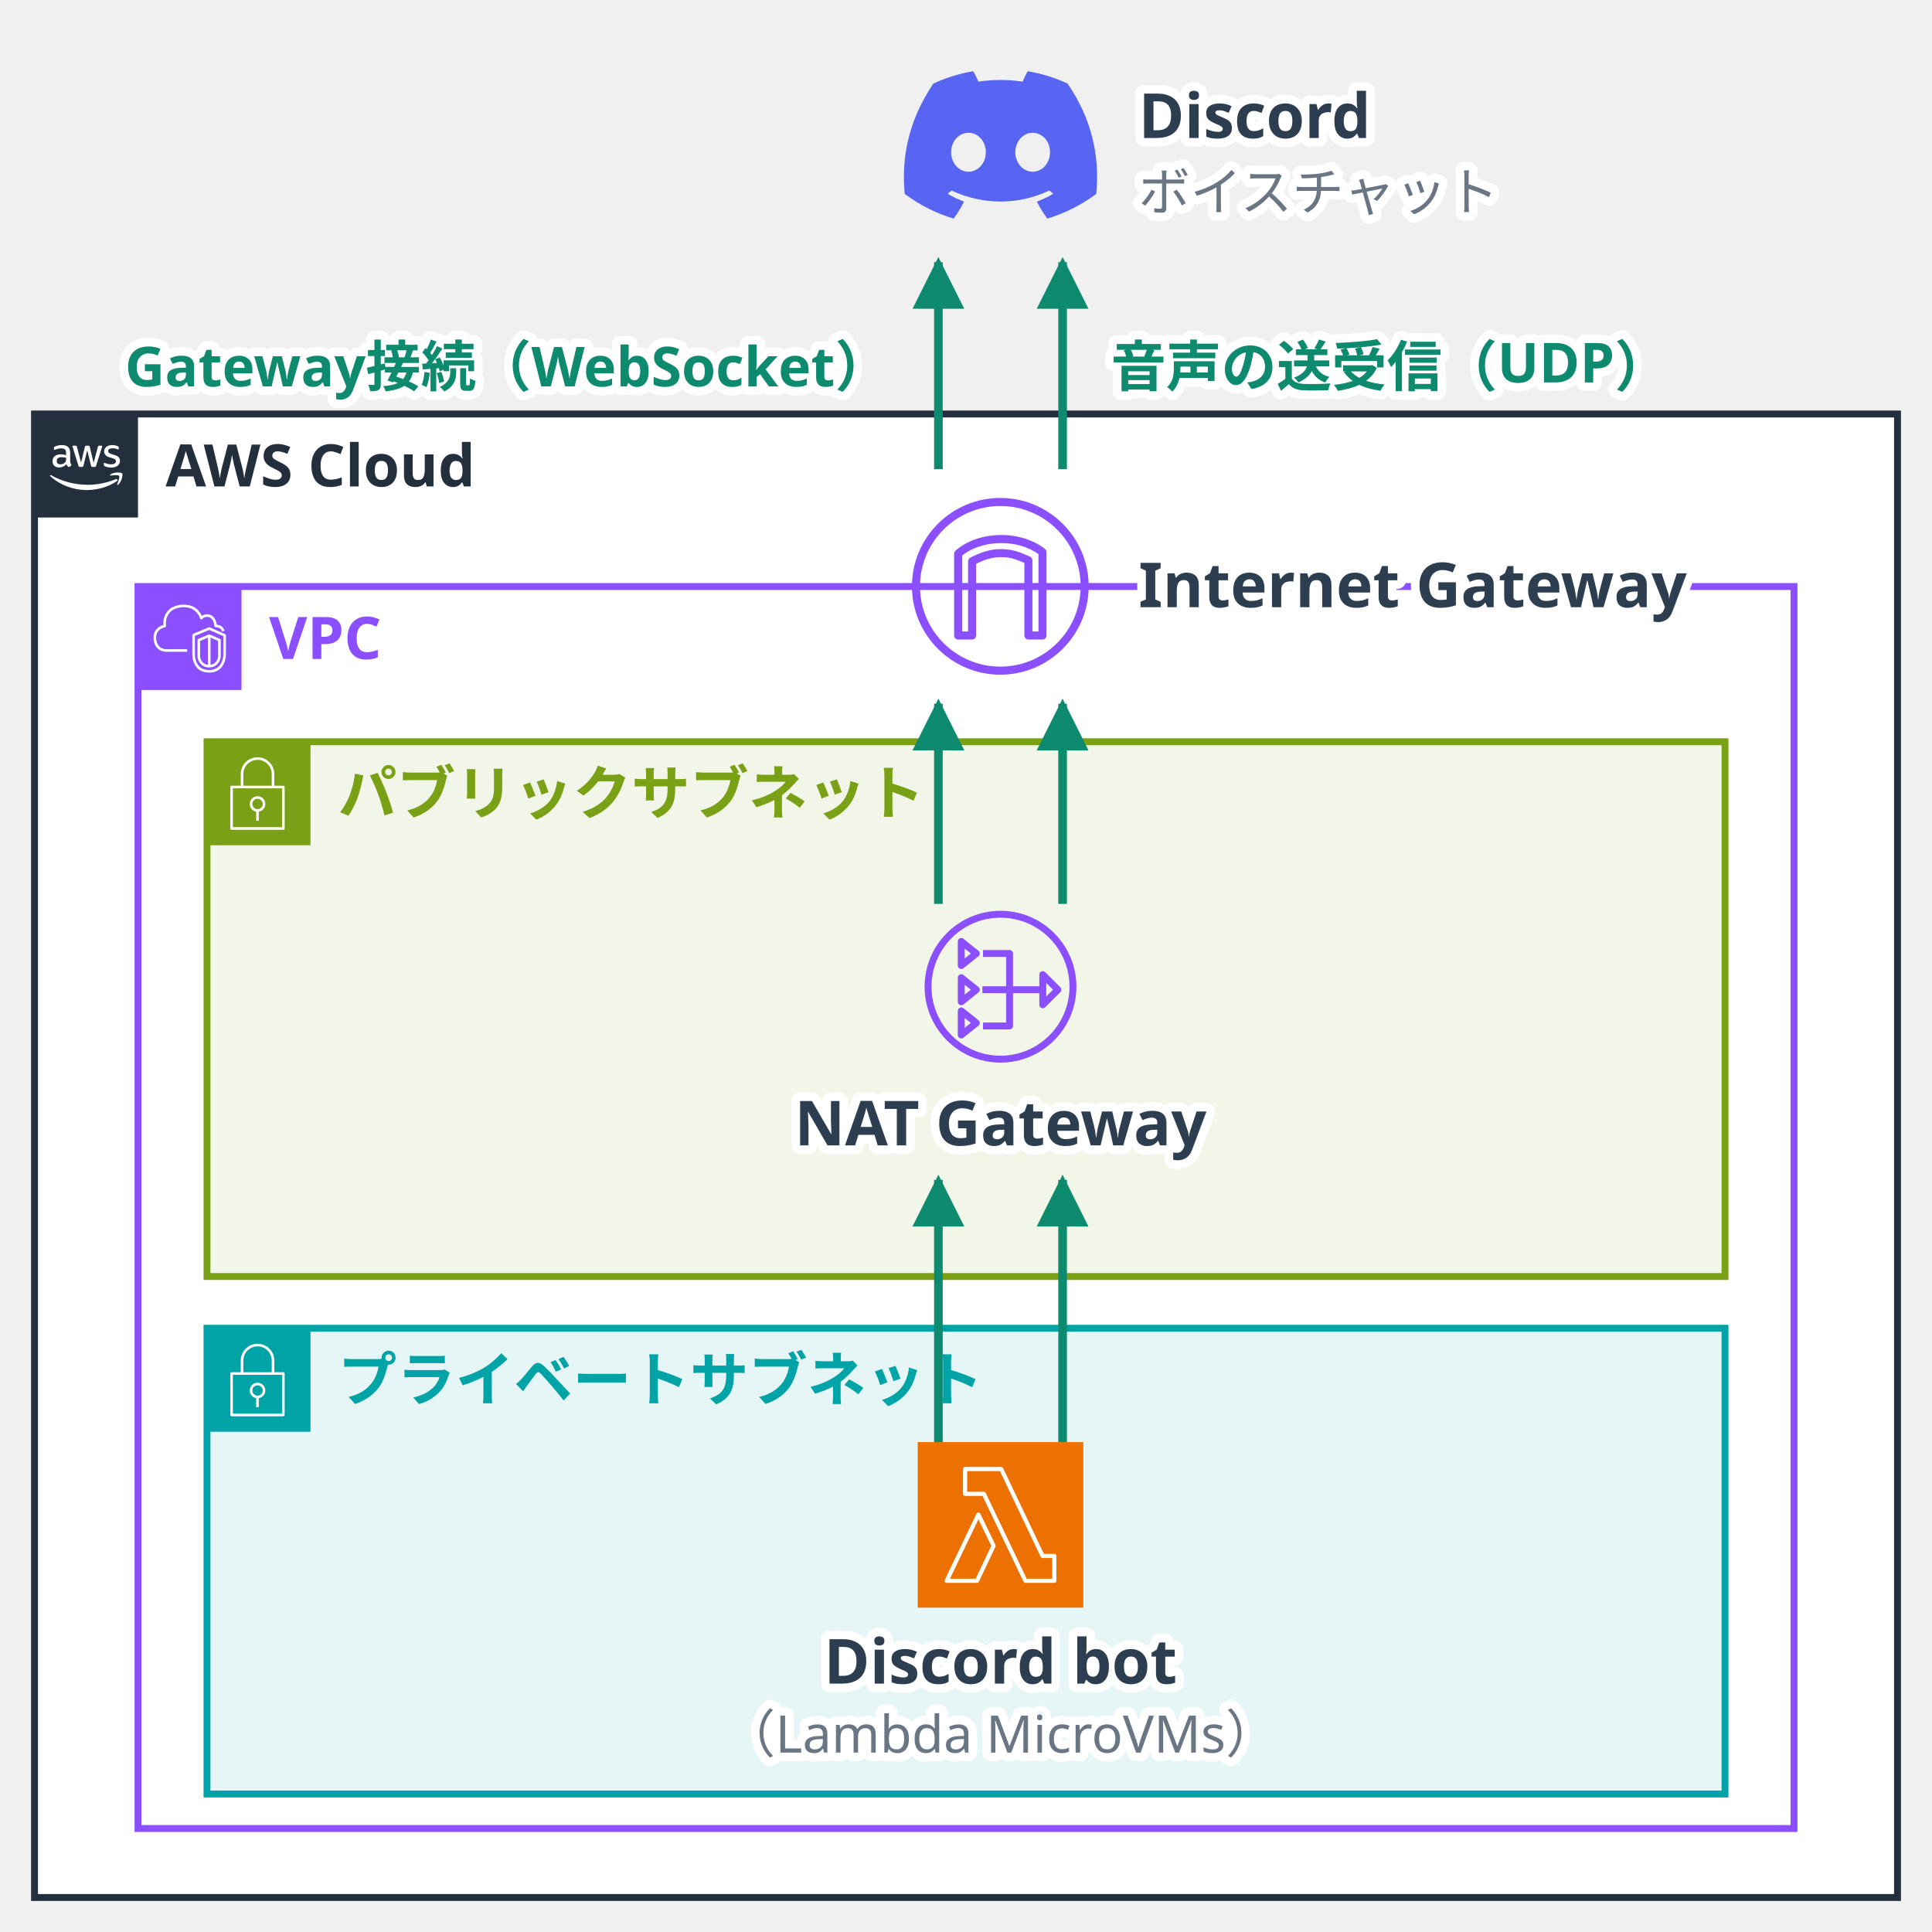
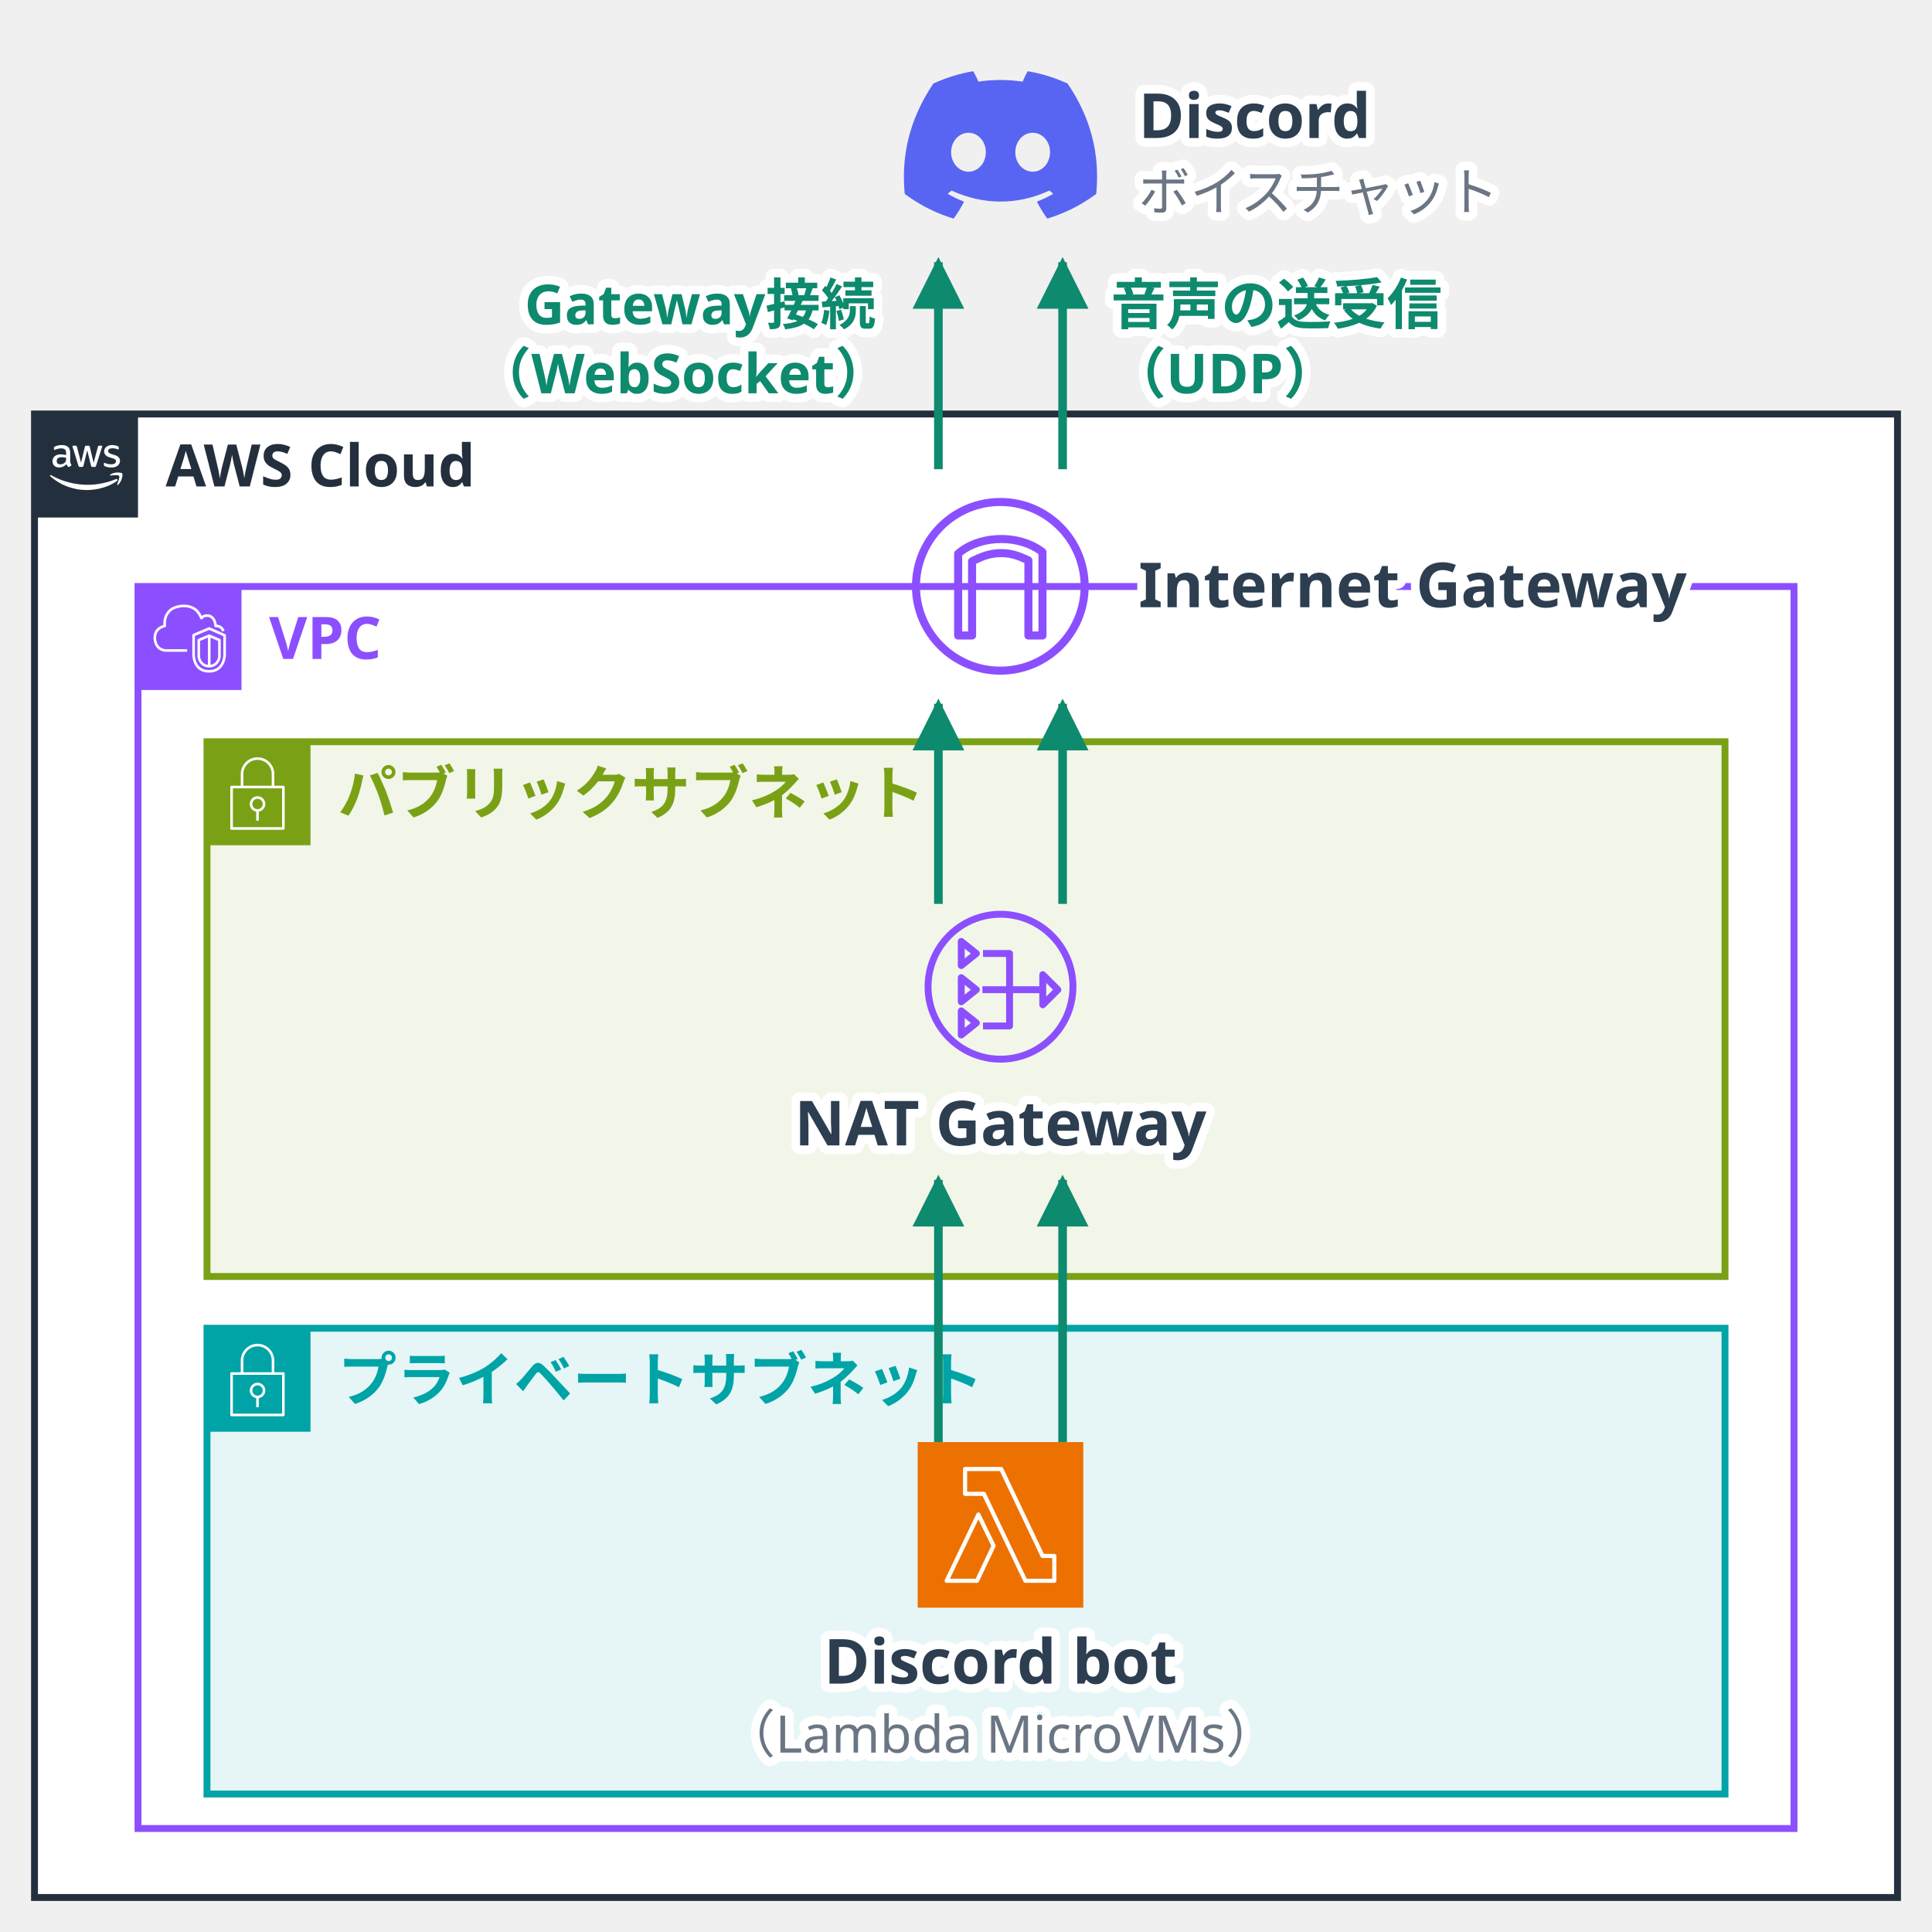
<svg xmlns="http://www.w3.org/2000/svg" viewBox="0 0 560 560" width="100%" font-family="'Noto Sans JP', 'Hiragino Sans', sans-serif">
  <defs>
    <marker id="m2c3e50" viewBox="0 0 10 10" refX="9" refY="5" markerWidth="6" markerHeight="6" orient="auto">
      <path d="M0,0 L10,5 L0,10 z" fill="#2c3e50" />
    </marker>
    <marker id="mDD344C" viewBox="0 0 10 10" refX="9" refY="5" markerWidth="6" markerHeight="6" orient="auto">
      <path d="M0,0 L10,5 L0,10 z" fill="#DD344C" />
    </marker>
    <marker id="m0E8A6E" viewBox="0 0 10 10" refX="9" refY="5" markerWidth="6" markerHeight="6" orient="auto">
      <path d="M0,0 L10,5 L0,10 z" fill="#0E8A6E" />
    </marker>
    <marker id="maab2bd" viewBox="0 0 10 10" refX="9" refY="5" markerWidth="6" markerHeight="6" orient="auto">
      <path d="M0,0 L10,5 L0,10 z" fill="#aab2bd" />
    </marker>
  </defs>
  <svg x="262" y="14" width="56" height="56" viewBox="0 0 24 24">
    <path d="M20.317 4.37a19.791 19.791 0 00-4.885-1.515.074.074 0 00-.079.037c-.211.375-.445.865-.608 1.25-1.845-.276-3.68-.276-5.487 0-.164-.393-.406-.874-.618-1.25a.077.077 0 00-.079-.037 19.736 19.736 0 00-4.885 1.515.07.07 0 00-.032.028C.533 9.046-.319 13.58.099 18.058a.082.082 0 00.031.056c2.053 1.508 4.041 2.423 5.993 3.029a.078.078 0 00.084-.028c.462-.63.873-1.295 1.226-1.994a.076.076 0 00-.042-.106c-.653-.248-1.274-.549-1.872-.892a.077.077 0 01-.008-.128c.126-.094.252-.192.372-.291a.074.074 0 01.078-.011c3.928 1.793 8.18 1.793 12.061 0a.074.074 0 01.079.009c.12.099.246.198.373.292a.077.077 0 01-.007.128 12.299 12.299 0 01-1.873.891.077.077 0 00-.041.107c.36.698.772 1.363 1.225 1.993a.076.076 0 00.084.029c1.961-.607 3.95-1.522 6.002-3.029a.077.077 0 00.031-.055c.5-5.177-.838-9.674-3.549-13.66a.061.061 0 00-.031-.029zM8.02 15.331c-1.183 0-2.157-1.086-2.157-2.419 0-1.333.956-2.419 2.157-2.419 1.211 0 2.176 1.095 2.157 2.419 0 1.333-.956 2.419-2.157 2.419zm7.975 0c-1.183 0-2.157-1.086-2.157-2.419 0-1.333.955-2.419 2.157-2.419 1.211 0 2.176 1.095 2.157 2.419 0 1.333-.946 2.419-2.157 2.419Z" fill="#5865F2" />
  </svg>
  <text x="330" y="40" font-size="18" font-weight="700" fill="#2c3e50" stroke="#ffffff" stroke-width="5" stroke-linejoin="round" paint-order="stroke">Discord</text>
  <text x="330" y="61" font-size="15" fill="#6b7684" stroke="#ffffff" stroke-width="5" stroke-linejoin="round" paint-order="stroke">ボイスチャット</text>
  <rect x="10" y="120" width="540" height="430" fill="#ffffff" stroke="#242F3E" stroke-width="2" />
  <svg x="10" y="120" width="30" height="30" viewBox="0 0 40 40">
    <g id="i15-Icon-Architecture-Group/32/AWS-Cloud-logo_32" stroke="none" stroke-width="1" fill="none" fill-rule="evenodd">
      <rect id="i15-Rectangle" fill="#242F3E" x="0" y="0" width="40" height="40" />
      <path d="M32.698,23.901 C33.059,24.37 32.298,26.3 31.957,27.164 C31.853,27.426 32.075,27.529 32.307,27.332 C33.82,26.048 34.212,23.357 33.901,22.969 C33.594,22.583 30.95,22.252 29.338,23.401 C29.089,23.578 29.132,23.822 29.407,23.79 C30.315,23.678 32.338,23.433 32.698,23.901 L32.698,23.901 Z M31.856,25.91 C32.374,25.532 31.93,24.969 31.402,25.19 C27.889,26.654 24.075,27.363 20.602,27.363 C15.459,27.363 10.475,25.974 6.446,23.668 C6.094,23.466 5.833,23.823 6.127,24.082 C9.86,27.398 14.796,29.391 20.274,29.391 C24.184,29.391 28.725,28.183 31.856,25.91 L31.856,25.91 Z M29.712,20.695 C29.214,20.695 28.727,20.642 28.253,20.534 C27.777,20.425 27.413,20.302 27.16,20.161 C27.005,20.077 26.908,19.989 26.869,19.903 C26.831,19.815 26.811,19.729 26.811,19.643 L26.811,19.174 C26.811,18.98 26.884,18.881 27.027,18.881 C27.082,18.881 27.14,18.894 27.2,18.914 C27.261,18.937 27.341,18.969 27.441,19.012 C27.761,19.153 28.108,19.26 28.485,19.336 C28.861,19.411 29.236,19.449 29.611,19.449 C30.208,19.449 30.669,19.347 30.995,19.141 C31.322,18.937 31.484,18.646 31.484,18.268 C31.484,18.008 31.399,17.793 31.227,17.619 C31.056,17.445 30.738,17.286 30.275,17.134 L28.9,16.713 C28.203,16.497 27.698,16.184 27.383,15.775 C27.068,15.363 26.911,14.916 26.911,14.428 C26.911,14.041 26.996,13.699 27.169,13.401 C27.339,13.104 27.564,12.851 27.845,12.64 C28.13,12.43 28.459,12.272 28.834,12.162 C29.208,12.055 29.606,12 30.026,12 C30.236,12 30.449,12.014 30.666,12.041 C30.881,12.067 31.085,12.103 31.278,12.146 C31.471,12.191 31.651,12.239 31.816,12.292 C31.982,12.347 32.114,12.401 32.215,12.454 C32.346,12.529 32.439,12.605 32.496,12.681 C32.551,12.756 32.579,12.858 32.579,12.989 L32.579,13.425 C32.579,13.62 32.507,13.716 32.362,13.716 C32.285,13.716 32.165,13.68 31.998,13.604 C31.458,13.365 30.848,13.248 30.177,13.248 C29.635,13.248 29.214,13.334 28.916,13.506 C28.617,13.68 28.468,13.955 28.468,14.333 C28.468,14.591 28.562,14.81 28.751,14.988 C28.939,15.166 29.286,15.336 29.795,15.499 L31.137,15.921 C31.822,16.135 32.311,16.433 32.603,16.809 C32.897,17.188 33.044,17.619 33.044,18.104 C33.044,18.505 32.961,18.864 32.794,19.182 C32.628,19.501 32.399,19.772 32.105,19.999 C31.813,20.226 31.463,20.398 31.054,20.517 C30.644,20.637 30.197,20.695 29.712,20.695 L29.712,20.695 Z M17.547,20.451 C17.381,20.451 17.26,20.424 17.182,20.364 C17.104,20.303 17.038,20.183 16.983,19.999 L14.761,12.842 C14.708,12.658 14.679,12.535 14.679,12.471 C14.679,12.32 14.757,12.244 14.912,12.244 L15.839,12.244 C16.016,12.244 16.14,12.274 16.213,12.334 C16.284,12.392 16.347,12.512 16.402,12.698 L17.993,18.818 L19.47,12.698 C19.514,12.512 19.574,12.392 19.651,12.334 C19.728,12.274 19.855,12.244 20.031,12.244 L20.796,12.244 C20.971,12.244 21.098,12.274 21.176,12.334 C21.253,12.392 21.314,12.512 21.358,12.698 L22.851,18.899 L24.491,12.698 C24.546,12.512 24.609,12.392 24.681,12.334 C24.754,12.274 24.877,12.244 25.054,12.244 L25.932,12.244 C26.088,12.244 26.165,12.32 26.165,12.471 C26.165,12.512 26.158,12.562 26.149,12.615 C26.136,12.671 26.116,12.746 26.081,12.842 L23.795,19.999 C23.74,20.183 23.673,20.303 23.595,20.364 C23.518,20.424 23.396,20.451 23.231,20.451 L22.418,20.451 C22.242,20.451 22.115,20.421 22.038,20.357 C21.961,20.292 21.9,20.166 21.856,19.984 L20.38,14.024 L18.923,19.984 C18.879,20.166 18.817,20.292 18.74,20.357 C18.662,20.421 18.536,20.451 18.359,20.451 L17.547,20.451 Z M9.939,19.449 C10.25,19.449 10.575,19.392 10.918,19.279 C11.26,19.165 11.558,18.969 11.812,18.687 C11.968,18.515 12.074,18.318 12.136,18.096 C12.196,17.876 12.225,17.609 12.225,17.295 L12.225,16.907 C11.951,16.842 11.661,16.791 11.356,16.753 C11.052,16.716 10.757,16.696 10.469,16.696 C9.84,16.696 9.369,16.82 9.061,17.069 C8.752,17.317 8.596,17.672 8.596,18.139 C8.596,18.57 8.713,18.895 8.945,19.117 C9.177,19.339 9.509,19.449 9.939,19.449 L9.939,19.449 Z M13.785,18.041 C13.785,18.386 13.82,18.66 13.892,18.866 C13.965,19.072 14.067,19.294 14.199,19.53 C14.243,19.606 14.265,19.676 14.265,19.739 C14.265,19.838 14.204,19.93 14.083,20.015 L13.486,20.405 C13.398,20.458 13.315,20.486 13.238,20.486 C13.137,20.486 13.044,20.443 12.956,20.357 C12.822,20.226 12.71,20.084 12.617,19.927 C12.521,19.771 12.425,19.588 12.326,19.383 C11.585,20.236 10.658,20.663 9.542,20.663 C8.746,20.663 8.116,20.443 7.651,19.999 C7.188,19.557 6.956,18.963 6.956,18.219 C6.956,17.432 7.243,16.796 7.819,16.316 C8.392,15.836 9.167,15.595 10.138,15.595 C10.459,15.595 10.793,15.62 11.141,15.668 C11.488,15.716 11.851,15.785 12.225,15.871 L12.225,15.192 C12.225,14.49 12.078,13.996 11.779,13.709 C11.481,13.423 10.968,13.281 10.239,13.281 C9.906,13.281 9.566,13.32 9.218,13.401 C8.871,13.482 8.53,13.587 8.199,13.716 C8.044,13.781 7.933,13.822 7.868,13.838 C7.802,13.854 7.752,13.862 7.719,13.862 C7.587,13.862 7.519,13.766 7.519,13.57 L7.519,13.118 C7.519,12.966 7.543,12.858 7.587,12.795 C7.631,12.729 7.719,12.664 7.852,12.6 C8.183,12.437 8.581,12.297 9.044,12.179 C9.509,12.06 10,12 10.52,12 C11.646,12 12.472,12.253 12.997,12.753 C13.521,13.255 13.785,14.013 13.785,15.028 L13.785,18.041 Z" id="i15-Fill-1" fill="#FFFFFF" />
    </g>
  </svg>
  <text x="48" y="141" font-size="17" font-weight="700" fill="#242F3E">AWS Cloud</text>
  <rect x="40" y="170" width="480" height="360" fill="#ffffff" stroke="#8C4FFF" stroke-width="2" />
  <svg x="40" y="170" width="30" height="30" viewBox="0 0 40 40">
    <g id="i16-Icon-Architecture-Group/32/Virtual-private-cloud-VPC_32" stroke="none" stroke-width="1" fill="none" fill-rule="evenodd">
      <rect id="i16-Rectangle" fill="#8C4FFF" x="0" y="0" width="40" height="40" />
      <path d="M30.971,21.029 L28.027,19.766 L28.027,30.255 C30.572,29.903 30.959,27.287 30.975,27.168 L30.971,21.029 Z M27.027,30.269 L27.027,19.759 L23.992,21.032 L23.992,27.233 C24.005,27.287 24.437,30 27.027,30.269 L27.027,30.269 Z M27.333,18.547 C27.457,18.494 27.599,18.495 27.724,18.548 L31.668,20.24 C31.852,20.319 31.971,20.499 31.971,20.699 L31.971,27.233 C31.788,28.68 30.614,31.296 27.444,31.296 C24.369,31.296 23.19,28.684 22.996,27.302 L22.992,20.699 C22.992,20.498 23.113,20.316 23.298,20.238 L27.333,18.547 Z M32.983,19.184 L27.522,16.778 L21.992,19.105 L21.992,26.233 C21.991,26.275 21.938,29.101 23.649,30.856 C24.566,31.797 25.843,32.275 27.444,32.275 C29.046,32.275 30.331,31.796 31.263,30.853 C32.998,29.095 32.983,26.268 32.983,26.24 L32.983,19.184 Z M31.98,31.55 C30.853,32.694 29.326,33.275 27.444,33.275 C25.56,33.275 24.04,32.694 22.927,31.548 C20.922,29.485 20.988,26.351 20.992,26.219 L20.992,18.773 C20.992,18.572 21.112,18.39 21.297,18.312 L27.332,15.772 C27.459,15.72 27.603,15.719 27.728,15.776 L33.684,18.401 C33.866,18.481 33.983,18.66 33.983,18.858 L33.983,26.233 C33.985,26.358 34.01,29.488 31.98,31.55 L31.98,31.55 Z M10.992,24.236 L18.992,24.236 L18.992,25.236 L10.992,25.236 C8.181,25.236 6.181,23.22 6.013,20.22 C6.001,20.109 6,19.975 6,19.841 C6,17.332 7.318,15.618 9.817,14.862 C9.798,14.635 9.785,14.396 9.785,14.215 C9.785,11.299 11.362,8.77 13.802,7.77 C17.1,6.422 20.844,6.876 22.908,8.874 C23.653,9.598 24.232,10.416 24.668,11.359 C25.277,10.909 26.068,10.698 27.017,10.745 C28.797,10.835 30.166,12.458 30.45,14.752 C31.948,14.876 32.935,15.635 33.46,17.06 L32.523,17.406 C32.095,16.249 31.315,15.733 29.992,15.733 C29.727,15.733 29.508,15.527 29.492,15.263 C29.354,12.925 28.086,11.8 26.966,11.744 C26.021,11.691 25.321,11.963 24.887,12.535 C24.776,12.68 24.602,12.752 24.414,12.728 C24.234,12.7 24.082,12.577 24.019,12.405 C23.615,11.302 23.024,10.382 22.212,9.591 C20.424,7.861 17.122,7.492 14.181,8.696 C12.118,9.541 10.785,11.707 10.785,14.215 C10.785,14.488 10.82,14.911 10.851,15.174 C10.881,15.425 10.72,15.658 10.475,15.718 C8.169,16.29 7,17.677 7,19.841 C7,19.942 6.999,20.042 7.009,20.143 C7.15,22.638 8.712,24.236 10.992,24.236 L10.992,24.236 Z" id="i16-Fill-1" fill="#FFFFFF" />
    </g>
  </svg>
  <text x="78" y="191" font-size="17" font-weight="700" fill="#8C4FFF">VPC</text>
  <rect x="60" y="215" width="440" height="155" fill="#F2F6E8" stroke="#7AA116" stroke-width="2" />
  <svg x="60" y="215" width="30" height="30" viewBox="0 0 40 40">
    <g id="i17-Icon-Architecture-Group/32/Public-subnet_32" stroke="none" stroke-width="1" fill="none" fill-rule="evenodd">
      <rect id="i17-Rectangle" fill="#7AA116" x="0" y="0" width="40" height="40" />
      <path d="M19.536,22.049 C20.642,22.049 21.542,22.948 21.542,24.054 C21.542,25.16 20.642,26.06 19.536,26.06 C18.43,26.06 17.53,25.16 17.53,24.054 C17.53,22.948 18.43,22.049 19.536,22.049 L19.536,22.049 Z M19.012,27.007 L19.012,30.501 L20.012,30.501 L20.012,27.012 C21.442,26.782 22.542,25.549 22.542,24.054 C22.542,22.397 21.193,21.049 19.536,21.049 C17.879,21.049 16.53,22.397 16.53,24.054 C16.53,25.532 17.604,26.757 19.012,27.007 L19.012,27.007 Z M10,33.014 L29.012,33.014 L29.012,18 L10,18 L10,33.014 Z M14.046,12.484 C14.046,9.46 16.506,7 19.529,7 C22.553,7 25.012,9.46 25.012,12.484 L25.012,17 L14.046,17 L14.046,12.484 Z M29.512,17 L26.012,17 L26.012,12.484 C26.012,8.908 23.103,6 19.529,6 C15.954,6 13.046,8.908 13.046,12.484 L13.046,17 L9.5,17 C9.223,17 9,17.224 9,17.5 L9,33.514 C9,33.79 9.223,34.014 9.5,34.014 L29.512,34.014 C29.788,34.014 30.012,33.79 30.012,33.514 L30.012,17.5 C30.012,17.224 29.788,17 29.512,17 L29.512,17 Z" id="i17-Fill-1" fill="#FFFFFF" />
    </g>
  </svg>
  <text x="98" y="236" font-size="17" font-weight="700" fill="#7AA116">パブリックサブネット</text>
  <rect x="60" y="385" width="440" height="135" fill="#E6F6F7" stroke="#00A4A6" stroke-width="2" />
  <svg x="60" y="385" width="30" height="30" viewBox="0 0 40 40">
    <g id="i18-Icon-Architecture-Group/32/Private-subnet_32" stroke="none" stroke-width="1" fill="none" fill-rule="evenodd">
      <rect id="i18-Rectangle" fill="#00A4A6" x="0" y="0" width="40" height="40" />
      <path d="M19.536,22.049 C20.642,22.049 21.542,22.948 21.542,24.054 C21.542,25.16 20.642,26.06 19.536,26.06 C18.43,26.06 17.53,25.16 17.53,24.054 C17.53,22.948 18.43,22.049 19.536,22.049 L19.536,22.049 Z M19.012,27.007 L19.012,30.501 L20.012,30.501 L20.012,27.012 C21.442,26.782 22.542,25.549 22.542,24.054 C22.542,22.397 21.193,21.049 19.536,21.049 C17.879,21.049 16.53,22.397 16.53,24.054 C16.53,25.532 17.604,26.757 19.012,27.007 L19.012,27.007 Z M10,33.014 L29.012,33.014 L29.012,18 L10,18 L10,33.014 Z M14.046,12.484 C14.046,9.46 16.506,7 19.529,7 C22.553,7 25.012,9.46 25.012,12.484 L25.012,17 L14.046,17 L14.046,12.484 Z M29.512,17 L26.012,17 L26.012,12.484 C26.012,8.908 23.103,6 19.529,6 C15.954,6 13.046,8.908 13.046,12.484 L13.046,17 L9.5,17 C9.223,17 9,17.224 9,17.5 L9,33.514 C9,33.79 9.223,34.014 9.5,34.014 L29.512,34.014 C29.788,34.014 30.012,33.79 30.012,33.514 L30.012,17.5 C30.012,17.224 29.788,17 29.512,17 L29.512,17 Z" id="i18-Fill-1" fill="#FFFFFF" />
    </g>
  </svg>
  <text x="98" y="406" font-size="17" font-weight="700" fill="#00A4A6">プライベートサブネット</text>
  <svg x="266.0" y="262" width="48" height="48" viewBox="0 0 48 48">
    <g id="i19-Icon-Resource/Networking-and-Content-Delivery/Res_Amazon-VPC_NAT-Gateway_48" stroke="none" stroke-width="1" fill="none" fill-rule="evenodd">
      <path d="M13.626,35.921 L13.626,33.083 L15.399,34.502 L13.626,35.921 Z M13.251,30.221 C12.95,29.98 12.537,29.933 12.191,30.101 C11.847,30.268 11.626,30.617 11.626,31.002 L11.626,38.002 C11.626,38.387 11.847,38.736 12.191,38.903 C12.331,38.97 12.479,39.002 12.626,39.002 C12.848,39.002 13.069,38.928 13.251,38.783 L17.625,35.283 C17.863,35.093 18,34.806 18,34.502 C18,34.198 17.863,33.911 17.625,33.721 L13.251,30.221 Z M37.252,26.837 L37.252,22.915 L39.212,24.876 L37.252,26.837 Z M41.334,24.169 L36.959,19.794 C36.672,19.508 36.245,19.422 35.868,19.577 C35.495,19.732 35.252,20.097 35.252,20.501 L35.252,23.876 L27.625,23.876 L27.625,14.376 C27.625,13.823 27.178,13.376 26.625,13.376 L18.931,13.376 L18.931,15.376 L25.625,15.376 L25.625,23.876 L18.75,23.876 L18.75,25.876 L25.625,25.876 L25.625,34.377 L18.931,34.377 L18.931,36.377 L26.625,36.377 C27.178,36.377 27.625,35.93 27.625,35.377 L27.625,25.876 L35.252,25.876 L35.252,29.252 C35.252,29.656 35.495,30.022 35.868,30.176 C35.992,30.228 36.123,30.252 36.252,30.252 C36.511,30.252 36.767,30.15 36.959,29.959 L41.334,25.583 C41.724,25.192 41.724,24.56 41.334,24.169 L41.334,24.169 Z M13.626,26.296 L13.626,23.457 L15.399,24.876 L13.626,26.296 Z M13.251,20.595 C12.95,20.354 12.537,20.308 12.191,20.475 C11.847,20.642 11.626,20.991 11.626,21.376 L11.626,28.377 C11.626,28.762 11.847,29.111 12.191,29.278 C12.331,29.345 12.479,29.377 12.626,29.377 C12.848,29.377 13.069,29.303 13.251,29.158 L17.625,25.657 C17.863,25.467 18,25.18 18,24.876 C18,24.572 17.863,24.285 17.625,24.095 L13.251,20.595 Z M13.626,15.795 L13.626,12.957 L15.399,14.376 L13.626,15.795 Z M13.251,10.095 C12.95,9.854 12.537,9.807 12.191,9.975 C11.847,10.142 11.626,10.491 11.626,10.876 L11.626,17.876 C11.626,18.261 11.847,18.61 12.191,18.777 C12.331,18.844 12.479,18.876 12.626,18.876 C12.848,18.876 13.069,18.802 13.251,18.657 L17.625,15.157 C17.863,14.967 18,14.68 18,14.376 C18,14.072 17.863,13.785 17.625,13.595 L13.251,10.095 Z M24,44.003 C12.973,44.003 3.999,35.03 3.999,24.001 C3.999,12.973 12.973,4 24,4 C35.029,4 44.002,12.973 44.002,24.001 C44.002,35.03 35.029,44.003 24,44.003 L24,44.003 Z M24,2 C11.868,2 2,11.869 2,24.001 C2,36.133 11.868,46.003 24,46.003 C36.133,46.003 46.002,36.133 46.002,24.001 C46.002,11.869 36.133,2 24,2 L24,2 Z" id="i19-AWS-Amazon-VPC_NAT-gateway_Resource-Icon_light-bg" fill="#8C4FFF" />
    </g>
  </svg>
  <text x="290" y="332" text-anchor="middle" font-size="18" font-weight="700" fill="#2c3e50" stroke="#ffffff" stroke-width="5" stroke-linejoin="round" paint-order="stroke">NAT Gateway</text>
  <svg x="266.0" y="418" width="48" height="48" viewBox="0 0 80 80">
    <g id="i20-Icon-Architecture/64/Arch_AWS-Lambda_64" stroke="none" stroke-width="1" fill="none" fill-rule="evenodd">
      <g id="i20-Icon-Architecture-BG/64/Compute" fill="#ED7100">
        <rect id="i20-Rectangle" x="0" y="0" width="80" height="80" />
      </g>
      <path d="M28.008,66 L15.591,66 L29.324,37.296 L35.546,50.106 L28.008,66 Z M30.22,34.553 C30.051,34.208 29.7,33.989 29.318,33.989 L29.315,33.989 C28.929,33.99 28.578,34.211 28.412,34.558 L13.098,66.569 C12.95,66.879 12.971,67.243 13.155,67.534 C13.337,67.824 13.658,68 14.002,68 L28.642,68 C29.03,68 29.382,67.777 29.548,67.428 L37.564,50.528 C37.693,50.254 37.692,49.937 37.559,49.665 L30.22,34.553 Z M64.995,66 L52.659,66 L32.867,24.57 C32.701,24.222 32.349,24 31.962,24 L23.89,24 L23.899,14 L39.72,14 L59.42,55.429 C59.586,55.777 59.939,56 60.326,56 L64.995,56 L64.995,66 Z M65.998,54 L60.96,54 L41.259,12.571 C41.094,12.223 40.741,12 40.353,12 L22.898,12 C22.345,12 21.896,12.447 21.895,12.999 L21.884,24.999 C21.884,25.265 21.989,25.519 22.178,25.707 C22.365,25.895 22.62,26 22.887,26 L31.329,26 L51.122,67.43 C51.289,67.778 51.639,68 52.026,68 L65.998,68 C66.552,68 67,67.552 67,67 L67,55 C67,54.448 66.552,54 65.998,54 L65.998,54 Z" id="i20-AWS-Lambda_Icon_64_Squid" fill="#FFFFFF" />
    </g>
  </svg>
  <text x="290" y="488" text-anchor="middle" font-size="18" font-weight="700" fill="#2c3e50" stroke="#ffffff" stroke-width="5" stroke-linejoin="round" paint-order="stroke">Discord bot</text>
  <text x="290" y="508" text-anchor="middle" font-size="15" fill="#6b7684" stroke="#ffffff" stroke-width="5" stroke-linejoin="round" paint-order="stroke">（Lambda MicroVMs）</text>
  <svg x="262" y="142" width="56" height="56" viewBox="0 0 48 48">
    <g id="i21-Icon-Resource/Networking-and-Content-Delivery/Res_Amazon-VPC_Internet-Gateway_48" stroke="none" stroke-width="1" fill="none" fill-rule="evenodd">
      <path d="M33.431,35.178 L31.933,35.178 L31.933,17.502 C31.933,17.109 31.702,16.752 31.344,16.591 L31.252,16.549 C29.243,15.642 27.164,14.703 24.176,14.703 C21.053,14.703 18.761,15.712 16.495,16.837 C16.155,17.006 15.94,17.353 15.94,17.733 L15.94,35.178 L14.477,35.178 L14.477,16.312 C16.911,14.333 20.42,13.205 24.186,13.205 C27.687,13.205 31.025,14.202 33.431,15.953 L33.431,35.178 Z M24.186,11.205 C19.761,11.205 15.617,12.624 12.815,15.1 C12.6,15.289 12.477,15.562 12.477,15.849 L12.477,36.178 C12.477,36.731 12.924,37.178 13.477,37.178 L16.94,37.178 C17.493,37.178 17.94,36.731 17.94,36.178 L17.94,18.356 C19.859,17.429 21.719,16.703 24.176,16.703 C26.511,16.703 28.209,17.378 29.933,18.149 L29.933,36.178 C29.933,36.731 30.38,37.178 30.933,37.178 L34.431,37.178 C34.984,37.178 35.431,36.731 35.431,36.178 L35.431,15.458 C35.431,15.154 35.292,14.866 35.053,14.675 C32.279,12.47 28.318,11.205 24.186,11.205 L24.186,11.205 Z M23.954,43.909 C12.952,43.909 3.999,34.957 3.999,23.954 C3.999,12.951 12.952,4 23.954,4 C34.957,4 43.909,12.951 43.909,23.954 C43.909,34.957 34.957,43.909 23.954,43.909 L23.954,43.909 Z M23.954,2 C11.848,2 1.999,11.849 1.999,23.954 C1.999,36.061 11.848,45.909 23.954,45.909 C36.06,45.909 45.909,36.061 45.909,23.954 C45.909,11.849 36.06,2 23.954,2 L23.954,2 Z" id="i21-AWS-Amazon-VPC_Internet-gateway_Resource-Icon_light-bg" fill="#8C4FFF" />
    </g>
  </svg>
  <text x="330" y="176" font-size="18" font-weight="700" fill="#2c3e50" stroke="#ffffff" stroke-width="5" stroke-linejoin="round" paint-order="stroke">Internet Gateway</text>
  <line x1="272" y1="418" x2="272" y2="342" stroke="#0E8A6E" stroke-width="2.5" marker-end="url(#m0E8A6E)" />
  <line x1="272" y1="262" x2="272" y2="204" stroke="#0E8A6E" stroke-width="2.5" marker-end="url(#m0E8A6E)" />
  <line x1="308" y1="418" x2="308" y2="342" stroke="#0E8A6E" stroke-width="2.5" marker-end="url(#m0E8A6E)" />
  <line x1="308" y1="262" x2="308" y2="204" stroke="#0E8A6E" stroke-width="2.5" marker-end="url(#m0E8A6E)" />
  <line x1="272" y1="136" x2="272" y2="76" stroke="#0E8A6E" stroke-width="2.5" marker-end="url(#m0E8A6E)" />
-   <text x="258" y="112.0" text-anchor="end" font-size="16" font-weight="700" fill="#0E8A6E" stroke="#ffffff" stroke-width="5" stroke-linejoin="round" paint-order="stroke">Gateway接続（WebSocket）</text>
+   <text x="258" y="94.0" text-anchor="end" font-size="16" font-weight="700" fill="#0E8A6E" stroke="#ffffff" stroke-width="5" stroke-linejoin="round" paint-order="stroke">
+     <tspan x="258" dy="0">Gateway接続</tspan>
+     <tspan x="258" dy="20">（WebSocket）</tspan>
+   </text>
  <line x1="308" y1="136" x2="308" y2="76" stroke="#0E8A6E" stroke-width="2.5" marker-end="url(#m0E8A6E)" />
-   <text x="322" y="112.0" font-size="16" font-weight="700" fill="#0E8A6E" stroke="#ffffff" stroke-width="5" stroke-linejoin="round" paint-order="stroke">音声の送受信（UDP）</text>
+   <text x="322" y="94.0" text-anchor="start" font-size="16" font-weight="700" fill="#0E8A6E" stroke="#ffffff" stroke-width="5" stroke-linejoin="round" paint-order="stroke">
+     <tspan x="322" dy="0">音声の送受信</tspan>
+     <tspan x="322" dy="20">（UDP）</tspan>
+   </text>
</svg>
